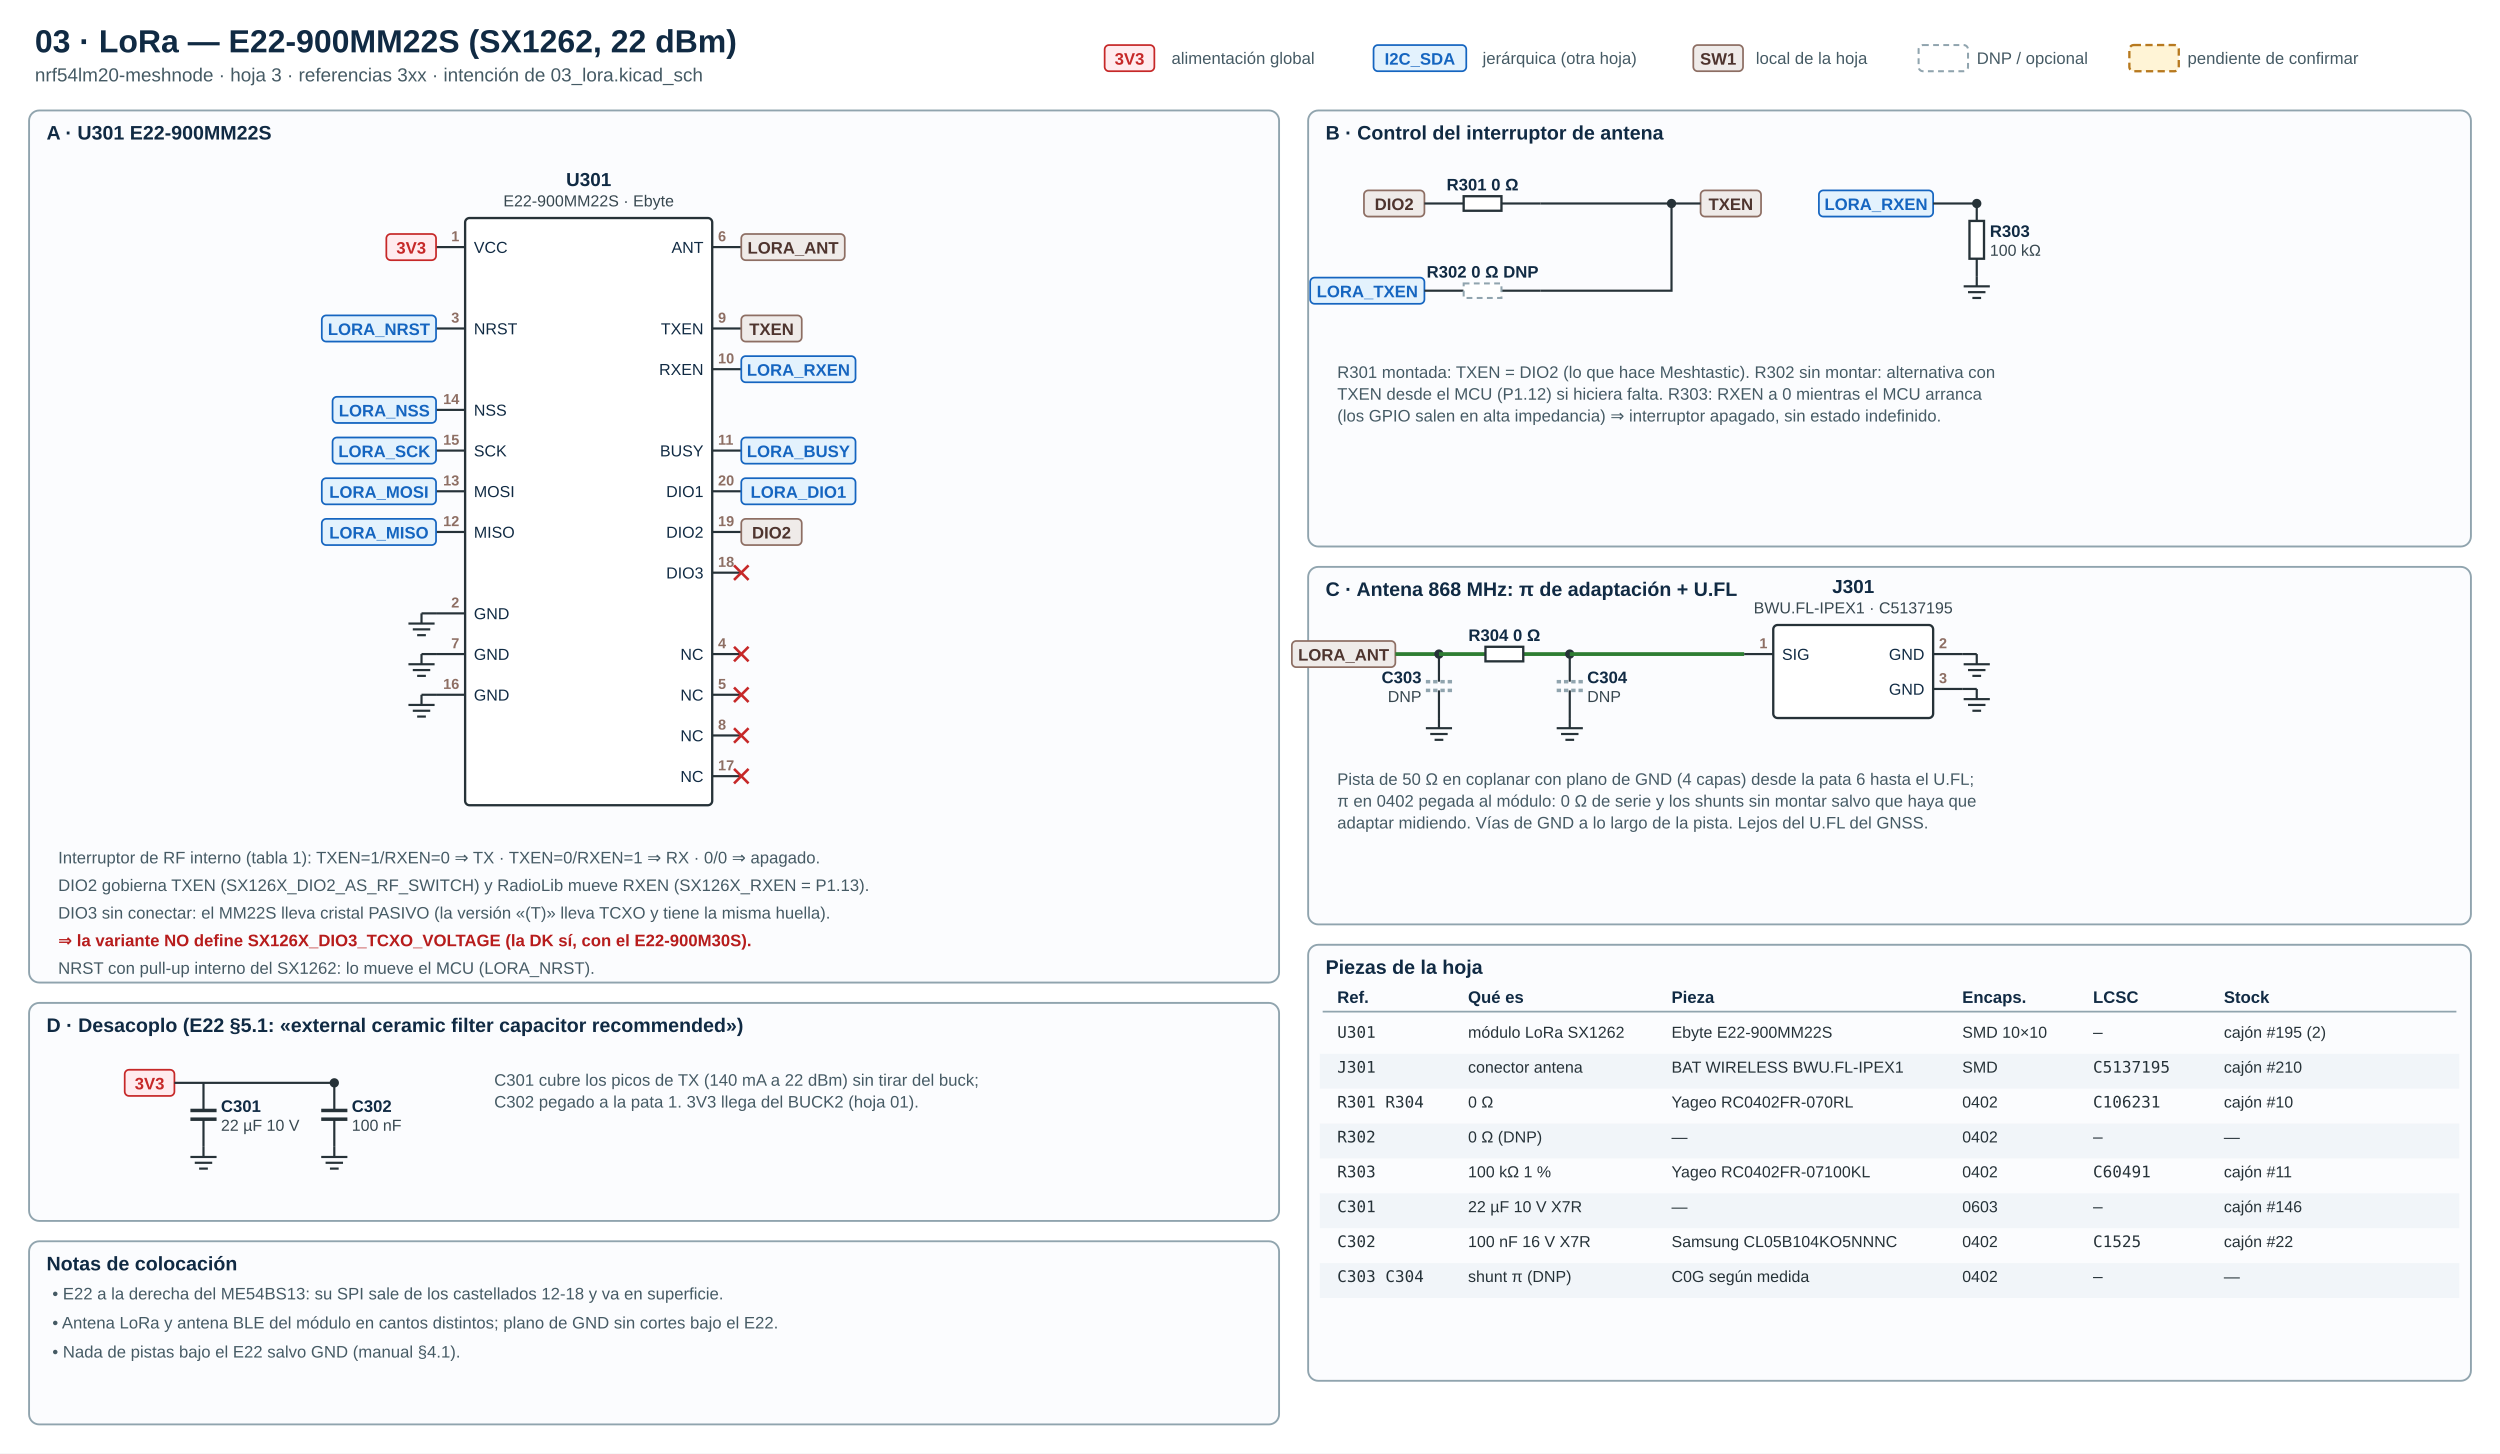
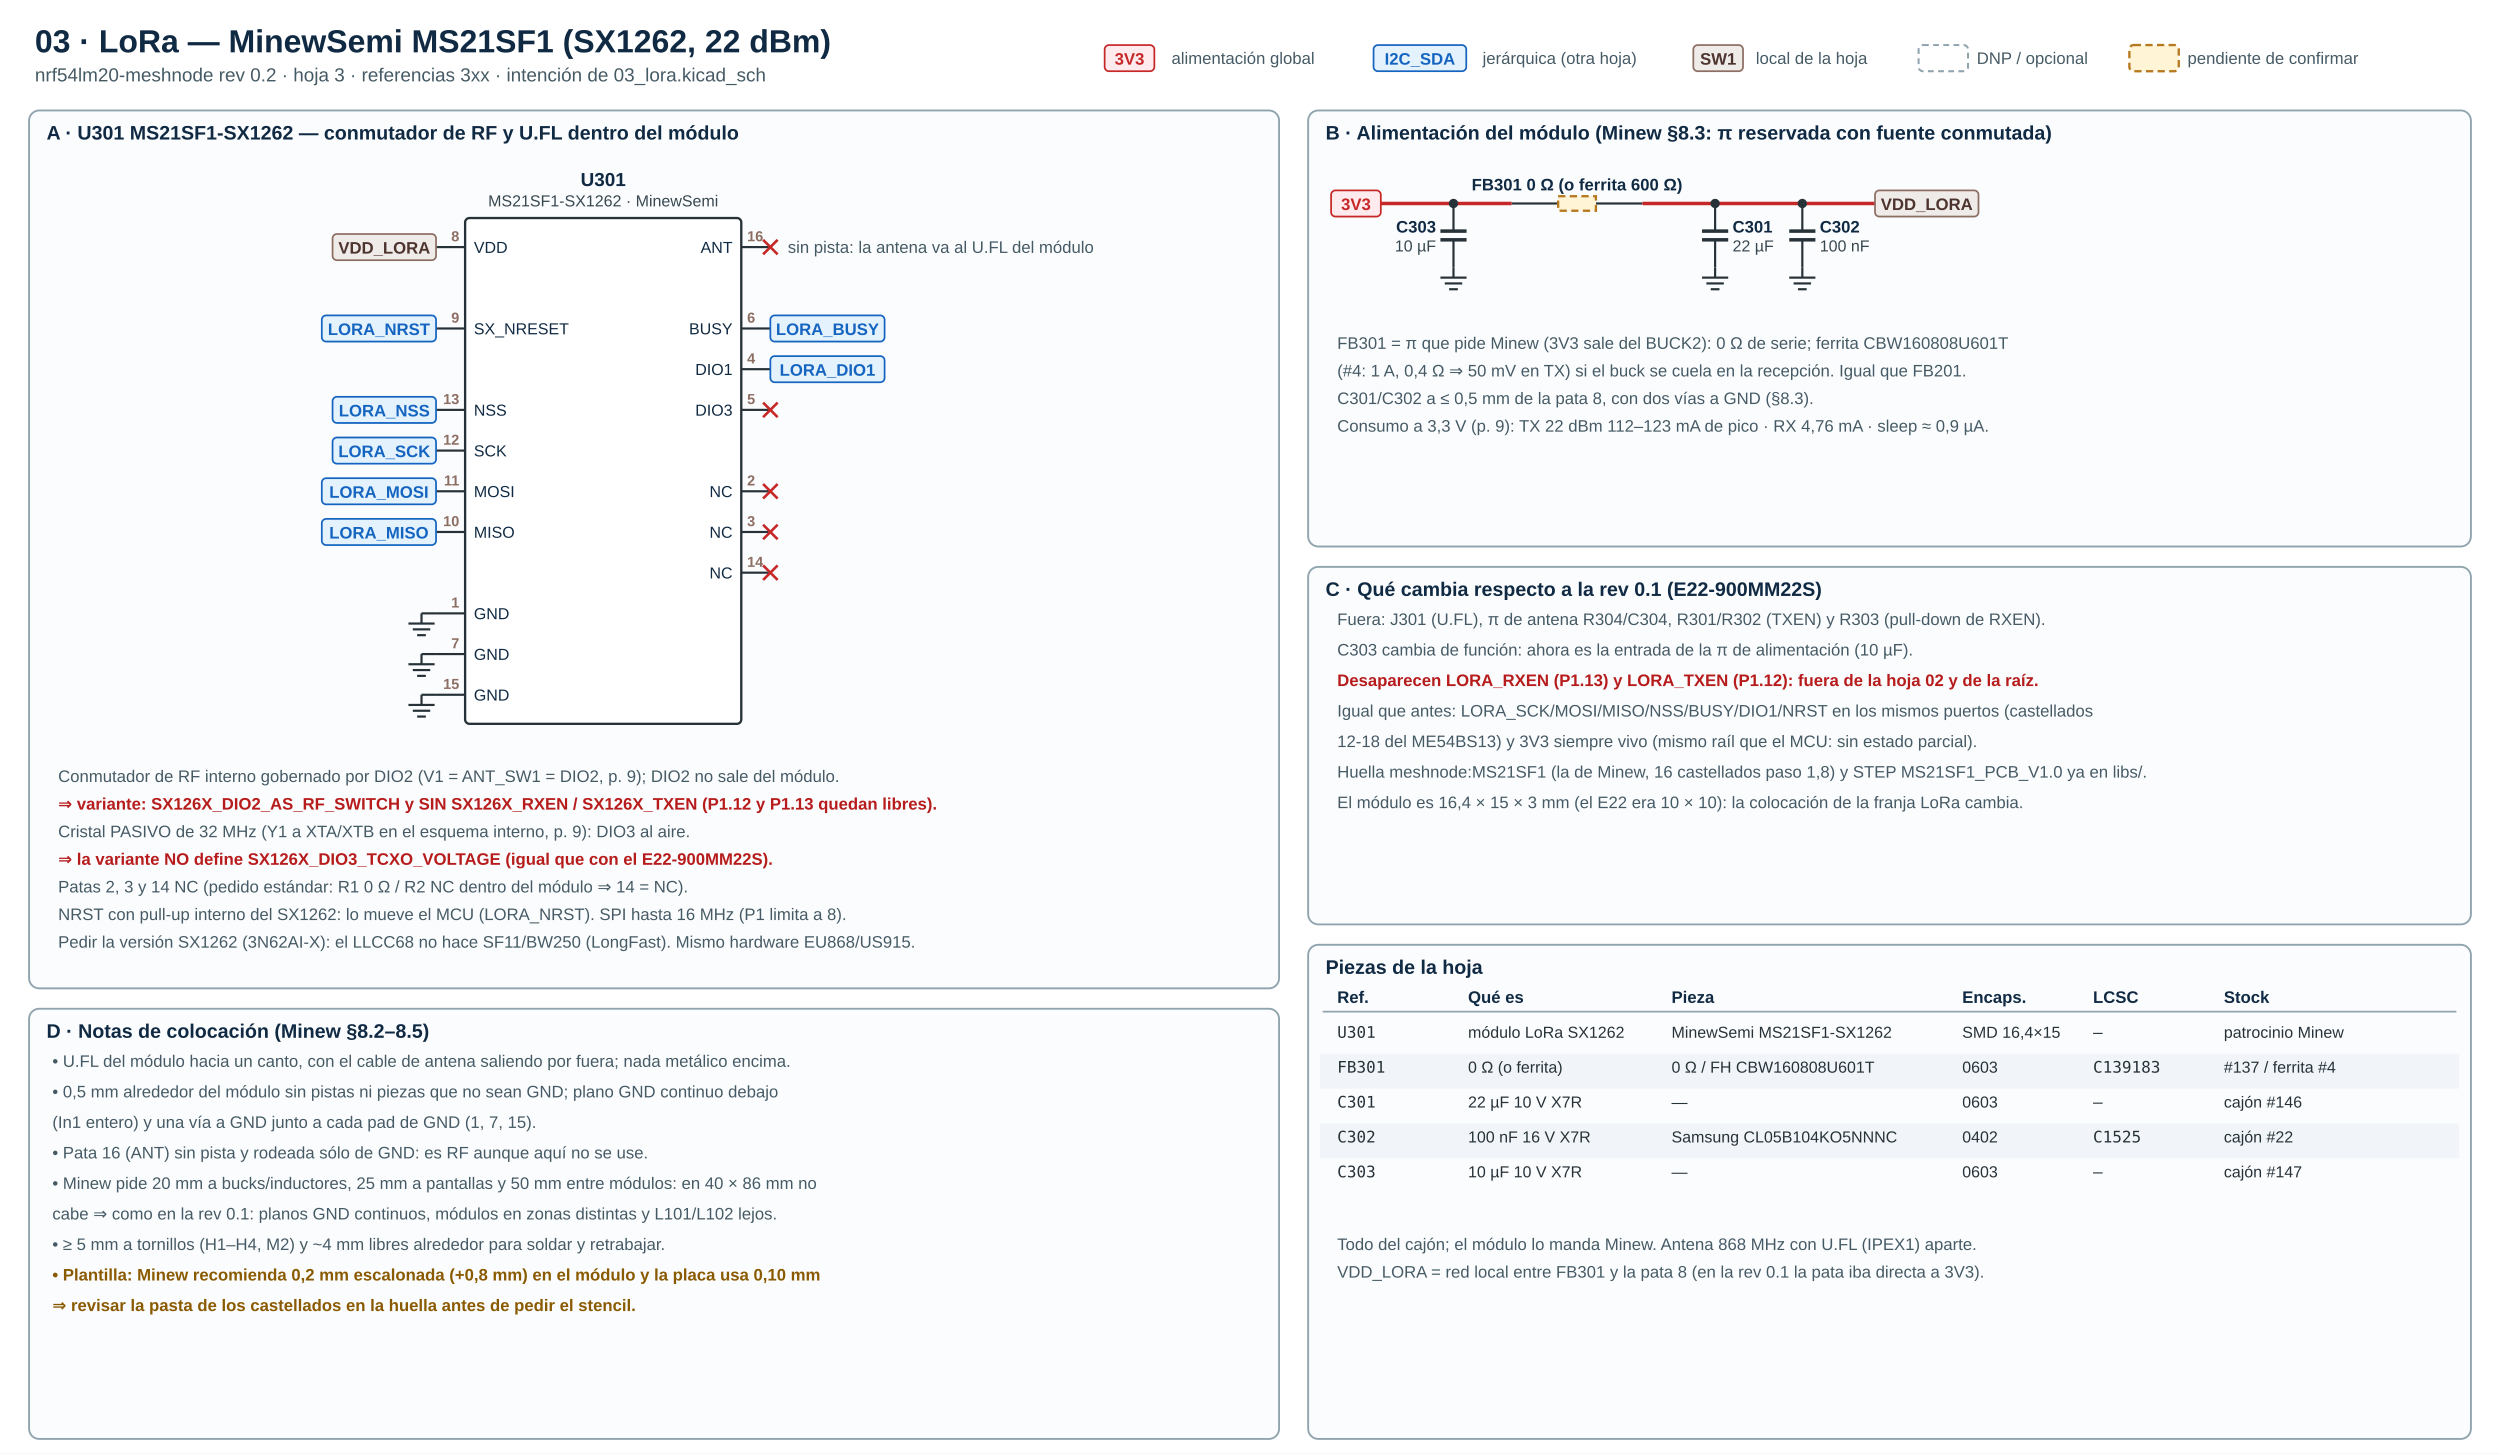
<svg xmlns="http://www.w3.org/2000/svg" width="1720" height="1000" viewBox="0 0 1720 1000" font-family="Segoe UI, Arial, sans-serif">
  <defs>
    <style>
 .frame { fill:#fbfcfe; stroke:#90a4ae; stroke-width:1.3; }
 .framep { fill:#fffaf0; stroke:#b7791f; stroke-width:1.5; stroke-dasharray:6 4; }
 .ft { font-size:13.5px; font-weight:700; fill:#102a43; }
 .sym { fill:#ffffff; stroke:#263238; stroke-width:1.6; }
 .symp { fill:#fff4d6; stroke:#b7791f; stroke-width:1.6; stroke-dasharray:5 3; }
 .dnp { fill:#ffffff; stroke:#90a4ae; stroke-width:1.4; stroke-dasharray:4 3; }
 .w { stroke:#263238; stroke-width:1.5; fill:none; }
 .thin { stroke:#90a4ae; stroke-width:1.2; fill:none; }
 .pw { stroke:#c62828; stroke-width:2.4; fill:none; }
 .sg { stroke:#1565c0; stroke-width:1.8; fill:none; }
 .rf { stroke:#2e7d32; stroke-width:2.6; fill:none; }
 .df { stroke:#6a1b9a; stroke-width:2.0; fill:none; }
 .gn { stroke:#ef6c00; stroke-width:2.2; fill:none; }
 .ah_sg { fill:#1565c0; } .ah_pw { fill:#c62828; } .ah_rf { fill:#2e7d32; } .ah_df { fill:#6a1b9a; } .ah_gn { fill:#ef6c00; }
 .plate { stroke:#263238; stroke-width:2.4; fill:none; }
 .plated { stroke:#90a4ae; stroke-width:2.4; fill:none; stroke-dasharray:3 2; }
 .nc { stroke:#c62828; stroke-width:1.8; }
 .blk { fill:#eef4fb; stroke:#5c7a99; stroke-width:1.6; }
 .blkp { fill:#fdecea; stroke:#c62828; stroke-width:1.6; }
 .blkr { fill:#e8f5e9; stroke:#2e7d32; stroke-width:1.6; }
 .blkg { fill:#fff3e0; stroke:#ef6c00; stroke-width:1.6; }
 .bt { font-size:14px; font-weight:700; fill:#102a43; }
 .bs { font-size:11.5px; fill:#37474f; }
 .al { font-size:11px; fill:#102a43; font-weight:600; }
 .t { font-size:13px; fill:#212121; }
 .ts { font-size:11.5px; fill:#455a64; }
 .tp { font-size:11.5px; fill:#8a5a00; font-weight:600; }
 .tw { font-size:11.5px; fill:#b71c1c; font-weight:600; }
 .tb { font-size:13px; font-weight:700; fill:#102a43; }
 .h1 { font-size:22px; font-weight:700; fill:#102a43; }
 .h2 { font-size:13px; fill:#455a64; }
 .ref { font-size:11.5px; font-weight:700; fill:#102a43; }
 .val { font-size:11px; fill:#37474f; }
 .icref { font-size:13px; font-weight:700; fill:#102a43; }
 .pn { font-size:10px; fill:#8d6e63; font-weight:600; }
 .pname { font-size:11px; fill:#102a43; }
 .lp { font-size:11.5px; fill:#c62828; font-weight:700; }
 .lsb { font-size:11.5px; fill:#1565c0; font-weight:700; }
 .ll { font-size:11.5px; fill:#4e342e; font-weight:700; }
 .lab_p { fill:#ffebee; stroke:#c62828; stroke-width:1.2; }
 .lab_s { fill:#e3f2fd; stroke:#1565c0; stroke-width:1.2; }
 .lab_l { fill:#efebe9; stroke:#8d6e63; stroke-width:1.2; }
 .th { font-size:11.5px; font-weight:700; fill:#102a43; }
 .td { font-size:11px; fill:#263238; }
 .tdm { font-size:11px; fill:#263238; font-family:Consolas, monospace; }
</style>
  </defs>
  <rect width="1720" height="1000" fill="#ffffff" />
-   <text x="24" y="36" class="h1" text-anchor="start">03 · LoRa — E22-900MM22S (SX1262, 22 dBm)</text>
-   <text x="24" y="56" class="h2" text-anchor="start">nrf54lm20-meshnode · hoja 3 · referencias 3xx · intención de 03_lora.kicad_sch</text>
+   <text x="24" y="36" class="h1" text-anchor="start">03 · LoRa — MinewSemi MS21SF1 (SX1262, 22 dBm)</text>
+   <text x="24" y="56" class="h2" text-anchor="start">nrf54lm20-meshnode rev 0.2 · hoja 3 · referencias 3xx · intención de 03_lora.kicad_sch</text>
  <rect x="760" y="31" width="34.2" height="18" rx="3" class="lab_p" />
  <text x="777.1" y="44.5" class="lp" text-anchor="middle">3V3</text>
  <text x="806" y="44" class="ts" text-anchor="start">alimentación global</text>
  <rect x="945" y="31" width="63.8" height="18" rx="3" class="lab_s" />
  <text x="976.9" y="44.5" class="lsb" text-anchor="middle">I2C_SDA</text>
  <text x="1020" y="44" class="ts" text-anchor="start">jerárquica (otra hoja)</text>
  <rect x="1165" y="31" width="34.2" height="18" rx="3" class="lab_l" />
  <text x="1182.1" y="44.5" class="ll" text-anchor="middle">SW1</text>
  <text x="1208" y="44" class="ts" text-anchor="start">local de la hoja</text>
  <rect x="1320" y="31" width="34" height="18" rx="3" class="dnp" />
  <text x="1360" y="44" class="ts" text-anchor="start">DNP / opcional</text>
  <rect x="1465" y="31" width="34" height="18" rx="3" class="symp" />
  <text x="1505" y="44" class="ts" text-anchor="start">pendiente de confirmar</text>
-   <rect x="20" y="76" width="860" height="600" rx="7" class="frame" />
-   <text x="32" y="96" class="ft" text-anchor="start">A · U301 E22-900MM22S</text>
-   <rect x="320" y="150" width="170" height="404" rx="3" class="sym" />
-   <text x="405.0" y="128" class="icref" text-anchor="middle">U301</text>
-   <text x="405.0" y="142" class="val" text-anchor="middle">E22-900MM22S · Ebyte</text>
+   <rect x="20" y="76" width="860" height="604" rx="7" class="frame" />
+   <text x="32" y="96" class="ft" text-anchor="start">A · U301 MS21SF1-SX1262 — conmutador de RF y U.FL dentro del módulo</text>
+   <rect x="320" y="150" width="190" height="348" rx="3" class="sym" />
+   <text x="415.0" y="128" class="icref" text-anchor="middle">U301</text>
+   <text x="415.0" y="142" class="val" text-anchor="middle">MS21SF1-SX1262 · MinewSemi</text>
  <path d="M300,170 L320,170" class="w" />
-   <text x="316" y="166" class="pn" text-anchor="end">1</text>
-   <text x="326" y="174" class="pname" text-anchor="start">VCC</text>
+   <text x="316" y="166" class="pn" text-anchor="end">8</text>
+   <text x="326" y="174" class="pname" text-anchor="start">VDD</text>
  <path d="M300,226 L320,226" class="w" />
-   <text x="316" y="222" class="pn" text-anchor="end">3</text>
-   <text x="326" y="230" class="pname" text-anchor="start">NRST</text>
+   <text x="316" y="222" class="pn" text-anchor="end">9</text>
+   <text x="326" y="230" class="pname" text-anchor="start">SX_NRESET</text>
  <path d="M300,282 L320,282" class="w" />
-   <text x="316" y="278" class="pn" text-anchor="end">14</text>
+   <text x="316" y="278" class="pn" text-anchor="end">13</text>
  <text x="326" y="286" class="pname" text-anchor="start">NSS</text>
  <path d="M300,310 L320,310" class="w" />
-   <text x="316" y="306" class="pn" text-anchor="end">15</text>
+   <text x="316" y="306" class="pn" text-anchor="end">12</text>
  <text x="326" y="314" class="pname" text-anchor="start">SCK</text>
  <path d="M300,338 L320,338" class="w" />
-   <text x="316" y="334" class="pn" text-anchor="end">13</text>
+   <text x="316" y="334" class="pn" text-anchor="end">11</text>
  <text x="326" y="342" class="pname" text-anchor="start">MOSI</text>
  <path d="M300,366 L320,366" class="w" />
-   <text x="316" y="362" class="pn" text-anchor="end">12</text>
+   <text x="316" y="362" class="pn" text-anchor="end">10</text>
  <text x="326" y="370" class="pname" text-anchor="start">MISO</text>
  <path d="M300,422 L320,422" class="w" />
-   <text x="316" y="418" class="pn" text-anchor="end">2</text>
+   <text x="316" y="418" class="pn" text-anchor="end">1</text>
  <text x="326" y="426" class="pname" text-anchor="start">GND</text>
  <path d="M300,450 L320,450" class="w" />
  <text x="316" y="446" class="pn" text-anchor="end">7</text>
  <text x="326" y="454" class="pname" text-anchor="start">GND</text>
  <path d="M300,478 L320,478" class="w" />
-   <text x="316" y="474" class="pn" text-anchor="end">16</text>
+   <text x="316" y="474" class="pn" text-anchor="end">15</text>
  <text x="326" y="482" class="pname" text-anchor="start">GND</text>
-   <path d="M490,170 L510,170" class="w" />
-   <text x="494" y="166" class="pn" text-anchor="start">6</text>
-   <text x="484" y="174" class="pname" text-anchor="end">ANT</text>
-   <path d="M490,226 L510,226" class="w" />
-   <text x="494" y="222" class="pn" text-anchor="start">9</text>
-   <text x="484" y="230" class="pname" text-anchor="end">TXEN</text>
-   <path d="M490,254 L510,254" class="w" />
-   <text x="494" y="250" class="pn" text-anchor="start">10</text>
-   <text x="484" y="258" class="pname" text-anchor="end">RXEN</text>
-   <path d="M490,310 L510,310" class="w" />
-   <text x="494" y="306" class="pn" text-anchor="start">11</text>
-   <text x="484" y="314" class="pname" text-anchor="end">BUSY</text>
-   <path d="M490,338 L510,338" class="w" />
-   <text x="494" y="334" class="pn" text-anchor="start">20</text>
-   <text x="484" y="342" class="pname" text-anchor="end">DIO1</text>
-   <path d="M490,366 L510,366" class="w" />
-   <text x="494" y="362" class="pn" text-anchor="start">19</text>
-   <text x="484" y="370" class="pname" text-anchor="end">DIO2</text>
-   <path d="M490,394 L510,394" class="w" />
-   <text x="494" y="390" class="pn" text-anchor="start">18</text>
-   <text x="484" y="398" class="pname" text-anchor="end">DIO3</text>
-   <path d="M490,450 L510,450" class="w" />
-   <text x="494" y="446" class="pn" text-anchor="start">4</text>
-   <text x="484" y="454" class="pname" text-anchor="end">NC</text>
-   <path d="M490,478 L510,478" class="w" />
-   <text x="494" y="474" class="pn" text-anchor="start">5</text>
-   <text x="484" y="482" class="pname" text-anchor="end">NC</text>
-   <path d="M490,506 L510,506" class="w" />
-   <text x="494" y="502" class="pn" text-anchor="start">8</text>
-   <text x="484" y="510" class="pname" text-anchor="end">NC</text>
-   <path d="M490,534 L510,534" class="w" />
-   <text x="494" y="530" class="pn" text-anchor="start">17</text>
-   <text x="484" y="538" class="pname" text-anchor="end">NC</text>
-   <rect x="265.8" y="161" width="34.2" height="18" rx="3" class="lab_p" />
-   <text x="282.9" y="174.5" class="lp" text-anchor="middle">3V3</text>
+   <path d="M510,170 L530,170" class="w" />
+   <text x="514" y="166" class="pn" text-anchor="start">16</text>
+   <text x="504" y="174" class="pname" text-anchor="end">ANT</text>
+   <path d="M510,226 L530,226" class="w" />
+   <text x="514" y="222" class="pn" text-anchor="start">6</text>
+   <text x="504" y="230" class="pname" text-anchor="end">BUSY</text>
+   <path d="M510,254 L530,254" class="w" />
+   <text x="514" y="250" class="pn" text-anchor="start">4</text>
+   <text x="504" y="258" class="pname" text-anchor="end">DIO1</text>
+   <path d="M510,282 L530,282" class="w" />
+   <text x="514" y="278" class="pn" text-anchor="start">5</text>
+   <text x="504" y="286" class="pname" text-anchor="end">DIO3</text>
+   <path d="M510,338 L530,338" class="w" />
+   <text x="514" y="334" class="pn" text-anchor="start">2</text>
+   <text x="504" y="342" class="pname" text-anchor="end">NC</text>
+   <path d="M510,366 L530,366" class="w" />
+   <text x="514" y="362" class="pn" text-anchor="start">3</text>
+   <text x="504" y="370" class="pname" text-anchor="end">NC</text>
+   <path d="M510,394 L530,394" class="w" />
+   <text x="514" y="390" class="pn" text-anchor="start">14</text>
+   <text x="504" y="398" class="pname" text-anchor="end">NC</text>
+   <rect x="228.8" y="161" width="71.2" height="18" rx="3" class="lab_l" />
+   <text x="264.4" y="174.5" class="ll" text-anchor="middle">VDD_LORA</text>
  <rect x="221.4" y="217" width="78.6" height="18" rx="3" class="lab_s" />
  <text x="260.7" y="230.5" class="lsb" text-anchor="middle">LORA_NRST</text>
  <rect x="228.8" y="273" width="71.2" height="18" rx="3" class="lab_s" />
  <text x="264.4" y="286.5" class="lsb" text-anchor="middle">LORA_NSS</text>
  <rect x="228.8" y="301" width="71.2" height="18" rx="3" class="lab_s" />
  <text x="264.4" y="314.5" class="lsb" text-anchor="middle">LORA_SCK</text>
  <rect x="221.4" y="329" width="78.6" height="18" rx="3" class="lab_s" />
  <text x="260.7" y="342.5" class="lsb" text-anchor="middle">LORA_MOSI</text>
  <rect x="221.4" y="357" width="78.6" height="18" rx="3" class="lab_s" />
  <text x="260.7" y="370.5" class="lsb" text-anchor="middle">LORA_MISO</text>
  <path d="M300,422 L290,422" class="w" />
  <path d="M290,422 L290,429" class="w" />
  <path d="M281,429 L299,429" class="w" />
  <path d="M284,433 L296,433" class="w" />
  <path d="M287,437 L293,437" class="w" />
  <path d="M300,450 L290,450" class="w" />
  <path d="M290,450 L290,457" class="w" />
  <path d="M281,457 L299,457" class="w" />
  <path d="M284,461 L296,461" class="w" />
  <path d="M287,465 L293,465" class="w" />
  <path d="M300,478 L290,478" class="w" />
  <path d="M290,478 L290,485" class="w" />
  <path d="M281,485 L299,485" class="w" />
  <path d="M284,489 L296,489" class="w" />
  <path d="M287,493 L293,493" class="w" />
-   <rect x="510" y="161" width="71.2" height="18" rx="3" class="lab_l" />
-   <text x="545.6" y="174.5" class="ll" text-anchor="middle">LORA_ANT</text>
-   <rect x="510" y="217" width="41.6" height="18" rx="3" class="lab_l" />
-   <text x="530.8" y="230.5" class="ll" text-anchor="middle">TXEN</text>
-   <rect x="510" y="245" width="78.6" height="18" rx="3" class="lab_s" />
-   <text x="549.3" y="258.5" class="lsb" text-anchor="middle">LORA_RXEN</text>
-   <rect x="510" y="301" width="78.6" height="18" rx="3" class="lab_s" />
-   <text x="549.3" y="314.5" class="lsb" text-anchor="middle">LORA_BUSY</text>
-   <rect x="510" y="329" width="78.6" height="18" rx="3" class="lab_s" />
-   <text x="549.3" y="342.5" class="lsb" text-anchor="middle">LORA_DIO1</text>
-   <rect x="510" y="357" width="41.6" height="18" rx="3" class="lab_l" />
-   <text x="530.8" y="370.5" class="ll" text-anchor="middle">DIO2</text>
-   <path d="M505,389 L515,399" class="nc" />
-   <path d="M505,399 L515,389" class="nc" />
-   <path d="M505,445 L515,455" class="nc" />
-   <path d="M505,455 L515,445" class="nc" />
-   <path d="M505,473 L515,483" class="nc" />
-   <path d="M505,483 L515,473" class="nc" />
-   <path d="M505,501 L515,511" class="nc" />
-   <path d="M505,511 L515,501" class="nc" />
-   <path d="M505,529 L515,539" class="nc" />
-   <path d="M505,539 L515,529" class="nc" />
-   <text x="40" y="594" class="ts" text-anchor="start">Interruptor de RF interno (tabla 1): TXEN=1/RXEN=0 ⇒ TX · TXEN=0/RXEN=1 ⇒ RX · 0/0 ⇒ apagado.</text>
-   <text x="40" y="613" class="ts" text-anchor="start">DIO2 gobierna TXEN (SX126X_DIO2_AS_RF_SWITCH) y RadioLib mueve RXEN (SX126X_RXEN = P1.13).</text>
-   <text x="40" y="632" class="ts" text-anchor="start">DIO3 sin conectar: el MM22S lleva cristal PASIVO (la versión «(T)» lleva TCXO y tiene la misma huella).</text>
-   <text x="40" y="651" class="tw" text-anchor="start">⇒ la variante NO define SX126X_DIO3_TCXO_VOLTAGE (la DK sí, con el E22-900M30S).</text>
-   <text x="40" y="670" class="ts" text-anchor="start">NRST con pull-up interno del SX1262: lo mueve el MCU (LORA_NRST).</text>
+   <path d="M525,165 L535,175" class="nc" />
+   <path d="M525,175 L535,165" class="nc" />
+   <rect x="530" y="217" width="78.6" height="18" rx="3" class="lab_s" />
+   <text x="569.3" y="230.5" class="lsb" text-anchor="middle">LORA_BUSY</text>
+   <rect x="530" y="245" width="78.6" height="18" rx="3" class="lab_s" />
+   <text x="569.3" y="258.5" class="lsb" text-anchor="middle">LORA_DIO1</text>
+   <path d="M525,277 L535,287" class="nc" />
+   <path d="M525,287 L535,277" class="nc" />
+   <path d="M525,333 L535,343" class="nc" />
+   <path d="M525,343 L535,333" class="nc" />
+   <path d="M525,361 L535,371" class="nc" />
+   <path d="M525,371 L535,361" class="nc" />
+   <path d="M525,389 L535,399" class="nc" />
+   <path d="M525,399 L535,389" class="nc" />
+   <text x="542" y="174" class="ts" text-anchor="start">sin pista: la antena va al U.FL del módulo</text>
+   <text x="40" y="538" class="ts" text-anchor="start">Conmutador de RF interno gobernado por DIO2 (V1 = ANT_SW1 = DIO2, p. 9); DIO2 no sale del módulo.</text>
+   <text x="40" y="557" class="tw" text-anchor="start">⇒ variante: SX126X_DIO2_AS_RF_SWITCH y SIN SX126X_RXEN / SX126X_TXEN (P1.12 y P1.13 quedan libres).</text>
+   <text x="40" y="576" class="ts" text-anchor="start">Cristal PASIVO de 32 MHz (Y1 a XTA/XTB en el esquema interno, p. 9): DIO3 al aire.</text>
+   <text x="40" y="595" class="tw" text-anchor="start">⇒ la variante NO define SX126X_DIO3_TCXO_VOLTAGE (igual que con el E22-900MM22S).</text>
+   <text x="40" y="614" class="ts" text-anchor="start">Patas 2, 3 y 14 NC (pedido estándar: R1 0 Ω / R2 NC dentro del módulo ⇒ 14 = NC).</text>
+   <text x="40" y="633" class="ts" text-anchor="start">NRST con pull-up interno del SX1262: lo mueve el MCU (LORA_NRST). SPI hasta 16 MHz (P1 limita a 8).</text>
+   <text x="40" y="652" class="ts" text-anchor="start">Pedir la versión SX1262 (3N62AI-X): el LLCC68 no hace SF11/BW250 (LongFast). Mismo hardware EU868/US915.</text>
  <rect x="900" y="76" width="800" height="300" rx="7" class="frame" />
-   <text x="912" y="96" class="ft" text-anchor="start">B · Control del interruptor de antena</text>
-   <rect x="938.4" y="131" width="41.6" height="18" rx="3" class="lab_l" />
-   <text x="959.2" y="144.5" class="ll" text-anchor="middle">DIO2</text>
-   <path d="M980,140 L1007.0,140" class="w" />
-   <path d="M1033.0,140 L1060,140" class="w" />
-   <rect x="1007.0" y="135" width="26" height="10" class="sym" />
-   <text x="1020.0" y="131" class="ref" text-anchor="middle">R301 0 Ω</text>
-   <path d="M1060,140 L1150,140" class="w" />
-   <circle cx="1150" cy="140" r="3.2" fill="#263238" />
-   <rect x="1170" y="131" width="41.6" height="18" rx="3" class="lab_l" />
-   <text x="1190.8" y="144.5" class="ll" text-anchor="middle">TXEN</text>
-   <path d="M1150,140 L1170,140" class="w" />
-   <rect x="901.4" y="191" width="78.6" height="18" rx="3" class="lab_s" />
-   <text x="940.7" y="204.5" class="lsb" text-anchor="middle">LORA_TXEN</text>
-   <path d="M980,200 L1007.0,200" class="w" />
-   <path d="M1033.0,200 L1060,200" class="w" />
-   <rect x="1007.0" y="195" width="26" height="10" class="dnp" />
-   <text x="1020.0" y="191" class="ref" text-anchor="middle">R302 0 Ω DNP</text>
-   <path d="M1060,200 L1150,200 L1150,140" class="w" />
-   <rect x="1251.4" y="131" width="78.6" height="18" rx="3" class="lab_s" />
-   <text x="1290.7" y="144.5" class="lsb" text-anchor="middle">LORA_RXEN</text>
-   <path d="M1330,140 L1360,140" class="w" />
-   <circle cx="1360" cy="140" r="3.2" fill="#263238" />
-   <path d="M1360,140 L1360,152.0" class="w" />
-   <path d="M1360,178.0 L1360,190" class="w" />
-   <rect x="1355" y="152.0" width="10" height="26" class="sym" />
-   <text x="1369" y="163.0" class="ref" text-anchor="start">R303</text>
-   <text x="1369" y="176.0" class="val" text-anchor="start">100 kΩ</text>
-   <path d="M1360,190 L1360,197" class="w" />
-   <path d="M1351,197 L1369,197" class="w" />
-   <path d="M1354,201 L1366,201" class="w" />
-   <path d="M1357,205 L1363,205" class="w" />
-   <text x="920" y="260" class="ts" text-anchor="start">R301 montada: TXEN = DIO2 (lo que hace Meshtastic). R302 sin montar: alternativa con</text>
-   <text x="920" y="275" class="ts" text-anchor="start">TXEN desde el MCU (P1.12) si hiciera falta. R303: RXEN a 0 mientras el MCU arranca</text>
-   <text x="920" y="290" class="ts" text-anchor="start">(los GPIO salen en alta impedancia) ⇒ interruptor apagado, sin estado indefinido.</text>
+   <text x="912" y="96" class="ft" text-anchor="start">B · Alimentación del módulo (Minew §8.3: π reservada con fuente conmutada)</text>
+   <rect x="915.8" y="131" width="34.2" height="18" rx="3" class="lab_p" />
+   <text x="932.9" y="144.5" class="lp" text-anchor="middle">3V3</text>
+   <path d="M950,140 L1040,140" class="pw" />
+   <circle cx="1000" cy="140" r="3.2" fill="#263238" />
+   <path d="M1000,140 L1000,159.0" class="w" />
+   <path d="M1000,165.0 L1000,184" class="w" />
+   <path d="M991,159.0 L1009,159.0" class="plate" />
+   <path d="M991,165.0 L1009,165.0" class="plate" />
+   <text x="988" y="160.0" class="ref" text-anchor="end">C303</text>
+   <text x="988" y="173.0" class="val" text-anchor="end">10 µF</text>
+   <path d="M1000,184 L1000,191" class="w" />
+   <path d="M991,191 L1009,191" class="w" />
+   <path d="M994,195 L1006,195" class="w" />
+   <path d="M997,199 L1003,199" class="w" />
+   <path d="M1040,140 L1072.0,140" class="w" />
+   <path d="M1098.0,140 L1130,140" class="w" />
+   <rect x="1072.0" y="135" width="26" height="10" class="symp" />
+   <text x="1085.0" y="131" class="ref" text-anchor="middle">FB301 0 Ω (o ferrita 600 Ω)</text>
+   <path d="M1130,140 L1290,140" class="pw" />
+   <circle cx="1180" cy="140" r="3.2" fill="#263238" />
+   <circle cx="1240" cy="140" r="3.2" fill="#263238" />
+   <path d="M1180,140 L1180,159.0" class="w" />
+   <path d="M1180,165.0 L1180,184" class="w" />
+   <path d="M1171,159.0 L1189,159.0" class="plate" />
+   <path d="M1171,165.0 L1189,165.0" class="plate" />
+   <text x="1192" y="160.0" class="ref" text-anchor="start">C301</text>
+   <text x="1192" y="173.0" class="val" text-anchor="start">22 µF</text>
+   <path d="M1180,184 L1180,191" class="w" />
+   <path d="M1171,191 L1189,191" class="w" />
+   <path d="M1174,195 L1186,195" class="w" />
+   <path d="M1177,199 L1183,199" class="w" />
+   <path d="M1240,140 L1240,159.0" class="w" />
+   <path d="M1240,165.0 L1240,184" class="w" />
+   <path d="M1231,159.0 L1249,159.0" class="plate" />
+   <path d="M1231,165.0 L1249,165.0" class="plate" />
+   <text x="1252" y="160.0" class="ref" text-anchor="start">C302</text>
+   <text x="1252" y="173.0" class="val" text-anchor="start">100 nF</text>
+   <path d="M1240,184 L1240,191" class="w" />
+   <path d="M1231,191 L1249,191" class="w" />
+   <path d="M1234,195 L1246,195" class="w" />
+   <path d="M1237,199 L1243,199" class="w" />
+   <rect x="1290" y="131" width="71.2" height="18" rx="3" class="lab_l" />
+   <text x="1325.6" y="144.5" class="ll" text-anchor="middle">VDD_LORA</text>
+   <text x="920" y="240" class="ts" text-anchor="start">FB301 = π que pide Minew (3V3 sale del BUCK2): 0 Ω de serie; ferrita CBW160808U601T</text>
+   <text x="920" y="259" class="ts" text-anchor="start">(#4: 1 A, 0,4 Ω ⇒ 50 mV en TX) si el buck se cuela en la recepción. Igual que FB201.</text>
+   <text x="920" y="278" class="ts" text-anchor="start">C301/C302 a ≤ 0,5 mm de la pata 8, con dos vías a GND (§8.3).</text>
+   <text x="920" y="297" class="ts" text-anchor="start">Consumo a 3,3 V (p. 9): TX 22 dBm 112–123 mA de pico · RX 4,76 mA · sleep ≈ 0,9 µA.</text>
  <rect x="900" y="390" width="800" height="246" rx="7" class="frame" />
-   <text x="912" y="410" class="ft" text-anchor="start">C · Antena 868 MHz: π de adaptación + U.FL</text>
-   <rect x="888.8" y="441" width="71.2" height="18" rx="3" class="lab_l" />
-   <text x="924.4" y="454.5" class="ll" text-anchor="middle">LORA_ANT</text>
-   <path d="M960,450 L990,450" class="rf" />
-   <circle cx="990" cy="450" r="3.2" fill="#263238" />
-   <path d="M990,450 L990,469.0" class="w" />
-   <path d="M990,475.0 L990,494" class="w" />
-   <path d="M981,469.0 L999,469.0" class="plated" />
-   <path d="M981,475.0 L999,475.0" class="plated" />
-   <text x="978" y="470.0" class="ref" text-anchor="end">C303</text>
-   <text x="978" y="483.0" class="val" text-anchor="end">DNP</text>
-   <path d="M990,494 L990,501" class="w" />
-   <path d="M981,501 L999,501" class="w" />
-   <path d="M984,505 L996,505" class="w" />
-   <path d="M987,509 L993,509" class="w" />
-   <path d="M990,450 L1022.0,450" class="rf" />
-   <path d="M1048.0,450 L1080,450" class="rf" />
-   <rect x="1022.0" y="445" width="26" height="10" class="sym" />
-   <text x="1035.0" y="441" class="ref" text-anchor="middle">R304 0 Ω</text>
-   <circle cx="1080" cy="450" r="3.2" fill="#263238" />
-   <path d="M1080,450 L1080,469.0" class="w" />
-   <path d="M1080,475.0 L1080,494" class="w" />
-   <path d="M1071,469.0 L1089,469.0" class="plated" />
-   <path d="M1071,475.0 L1089,475.0" class="plated" />
-   <text x="1092" y="470.0" class="ref" text-anchor="start">C304</text>
-   <text x="1092" y="483.0" class="val" text-anchor="start">DNP</text>
-   <path d="M1080,494 L1080,501" class="w" />
-   <path d="M1071,501 L1089,501" class="w" />
-   <path d="M1074,505 L1086,505" class="w" />
-   <path d="M1077,509 L1083,509" class="w" />
-   <path d="M1080,450 L1200,450" class="rf" />
-   <rect x="1220" y="430" width="110" height="64" rx="3" class="sym" />
-   <text x="1275.0" y="408" class="icref" text-anchor="middle">J301</text>
-   <text x="1275.0" y="422" class="val" text-anchor="middle">BWU.FL-IPEX1 · C5137195</text>
-   <path d="M1200,450 L1220,450" class="w" />
-   <text x="1216" y="446" class="pn" text-anchor="end">1</text>
-   <text x="1226" y="454" class="pname" text-anchor="start">SIG</text>
-   <path d="M1330,450 L1350,450" class="w" />
-   <text x="1334" y="446" class="pn" text-anchor="start">2</text>
-   <text x="1324" y="454" class="pname" text-anchor="end">GND</text>
-   <path d="M1330,474 L1350,474" class="w" />
-   <text x="1334" y="470" class="pn" text-anchor="start">3</text>
-   <text x="1324" y="478" class="pname" text-anchor="end">GND</text>
-   <path d="M1200,450 L1200,450" class="rf" />
-   <path d="M1350,450 L1360,450" class="w" />
-   <path d="M1360,450 L1360,457" class="w" />
-   <path d="M1351,457 L1369,457" class="w" />
-   <path d="M1354,461 L1366,461" class="w" />
-   <path d="M1357,465 L1363,465" class="w" />
-   <path d="M1350,474 L1360,474" class="w" />
-   <path d="M1360,474 L1360,481" class="w" />
-   <path d="M1351,481 L1369,481" class="w" />
-   <path d="M1354,485 L1366,485" class="w" />
-   <path d="M1357,489 L1363,489" class="w" />
-   <text x="920" y="540" class="ts" text-anchor="start">Pista de 50 Ω en coplanar con plano de GND (4 capas) desde la pata 6 hasta el U.FL;</text>
-   <text x="920" y="555" class="ts" text-anchor="start">π en 0402 pegada al módulo: 0 Ω de serie y los shunts sin montar salvo que haya que</text>
-   <text x="920" y="570" class="ts" text-anchor="start">adaptar midiendo. Vías de GND a lo largo de la pista. Lejos del U.FL del GNSS.</text>
-   <rect x="20" y="690" width="860" height="150" rx="7" class="frame" />
-   <text x="32" y="710" class="ft" text-anchor="start">D · Desacoplo (E22 §5.1: «external ceramic filter capacitor recommended»)</text>
-   <rect x="85.8" y="736" width="34.2" height="18" rx="3" class="lab_p" />
-   <text x="102.9" y="749.5" class="lp" text-anchor="middle">3V3</text>
-   <path d="M120,745 L230,745" class="w" />
-   <path d="M140,745 L140,764.0" class="w" />
-   <path d="M140,770.0 L140,789" class="w" />
-   <path d="M131,764.0 L149,764.0" class="plate" />
-   <path d="M131,770.0 L149,770.0" class="plate" />
-   <text x="152" y="765.0" class="ref" text-anchor="start">C301</text>
-   <text x="152" y="778.0" class="val" text-anchor="start">22 µF 10 V</text>
-   <path d="M140,789 L140,796" class="w" />
-   <path d="M131,796 L149,796" class="w" />
-   <path d="M134,800 L146,800" class="w" />
-   <path d="M137,804 L143,804" class="w" />
-   <circle cx="230" cy="745" r="3.2" fill="#263238" />
-   <path d="M230,745 L230,764.0" class="w" />
-   <path d="M230,770.0 L230,789" class="w" />
-   <path d="M221,764.0 L239,764.0" class="plate" />
-   <path d="M221,770.0 L239,770.0" class="plate" />
-   <text x="242" y="765.0" class="ref" text-anchor="start">C302</text>
-   <text x="242" y="778.0" class="val" text-anchor="start">100 nF</text>
-   <path d="M230,789 L230,796" class="w" />
-   <path d="M221,796 L239,796" class="w" />
-   <path d="M224,800 L236,800" class="w" />
-   <path d="M227,804 L233,804" class="w" />
-   <text x="340" y="747" class="ts" text-anchor="start">C301 cubre los picos de TX (140 mA a 22 dBm) sin tirar del buck;</text>
-   <text x="340" y="762" class="ts" text-anchor="start">C302 pegado a la pata 1. 3V3 llega del BUCK2 (hoja 01).</text>
-   <rect x="900" y="650" width="800" height="300" rx="7" class="frame" />
+   <text x="912" y="410" class="ft" text-anchor="start">C · Qué cambia respecto a la rev 0.1 (E22-900MM22S)</text>
+   <text x="920" y="430" class="ts" text-anchor="start">Fuera: J301 (U.FL), π de antena R304/C304, R301/R302 (TXEN) y R303 (pull-down de RXEN).</text>
+   <text x="920" y="451" class="ts" text-anchor="start">C303 cambia de función: ahora es la entrada de la π de alimentación (10 µF).</text>
+   <text x="920" y="472" class="tw" text-anchor="start">Desaparecen LORA_RXEN (P1.13) y LORA_TXEN (P1.12): fuera de la hoja 02 y de la raíz.</text>
+   <text x="920" y="493" class="ts" text-anchor="start">Igual que antes: LORA_SCK/MOSI/MISO/NSS/BUSY/DIO1/NRST en los mismos puertos (castellados</text>
+   <text x="920" y="514" class="ts" text-anchor="start">12-18 del ME54BS13) y 3V3 siempre vivo (mismo raíl que el MCU: sin estado parcial).</text>
+   <text x="920" y="535" class="ts" text-anchor="start">Huella meshnode:MS21SF1 (la de Minew, 16 castellados paso 1,8) y STEP MS21SF1_PCB_V1.0 ya en libs/.</text>
+   <text x="920" y="556" class="ts" text-anchor="start">El módulo es 16,4 × 15 × 3 mm (el E22 era 10 × 10): la colocación de la franja LoRa cambia.</text>
+   <rect x="20" y="694" width="860" height="296" rx="7" class="frame" />
+   <text x="32" y="714" class="ft" text-anchor="start">D · Notas de colocación (Minew §8.2–8.5)</text>
+   <text x="36" y="734" class="ts" text-anchor="start">• U.FL del módulo hacia un canto, con el cable de antena saliendo por fuera; nada metálico encima.</text>
+   <text x="36" y="755" class="ts" text-anchor="start">• 0,5 mm alrededor del módulo sin pistas ni piezas que no sean GND; plano GND continuo debajo</text>
+   <text x="36" y="776" class="ts" text-anchor="start">    (In1 entero) y una vía a GND junto a cada pad de GND (1, 7, 15).</text>
+   <text x="36" y="797" class="ts" text-anchor="start">• Pata 16 (ANT) sin pista y rodeada sólo de GND: es RF aunque aquí no se use.</text>
+   <text x="36" y="818" class="ts" text-anchor="start">• Minew pide 20 mm a bucks/inductores, 25 mm a pantallas y 50 mm entre módulos: en 40 × 86 mm no</text>
+   <text x="36" y="839" class="ts" text-anchor="start">    cabe ⇒ como en la rev 0.1: planos GND continuos, módulos en zonas distintas y L101/L102 lejos.</text>
+   <text x="36" y="860" class="ts" text-anchor="start">• ≥ 5 mm a tornillos (H1–H4, M2) y ~4 mm libres alrededor para soldar y retrabajar.</text>
+   <text x="36" y="881" class="tp" text-anchor="start">• Plantilla: Minew recomienda 0,2 mm escalonada (+0,8 mm) en el módulo y la placa usa 0,10 mm</text>
+   <text x="36" y="902" class="tp" text-anchor="start">    ⇒ revisar la pasta de los castellados en la huella antes de pedir el stencil.</text>
+   <rect x="900" y="650" width="800" height="340" rx="7" class="frame" />
  <text x="912" y="670" class="ft" text-anchor="start">Piezas de la hoja</text>
  <text x="920" y="690" class="th" text-anchor="start">Ref.</text>
  <text x="1010" y="690" class="th" text-anchor="start">Qué es</text>
  <text x="1150" y="690" class="th" text-anchor="start">Pieza</text>
  <text x="1350" y="690" class="th" text-anchor="start">Encaps.</text>
  <text x="1440" y="690" class="th" text-anchor="start">LCSC</text>
  <text x="1530" y="690" class="th" text-anchor="start">Stock</text>
  <path d="M910,696 L1690,696" class="thin" />
  <text x="920" y="714" class="tdm" text-anchor="start">U301</text>
  <text x="1010" y="714" class="td" text-anchor="start">módulo LoRa SX1262</text>
-   <text x="1150" y="714" class="td" text-anchor="start">Ebyte E22-900MM22S</text>
-   <text x="1350" y="714" class="td" text-anchor="start">SMD 10×10</text>
+   <text x="1150" y="714" class="td" text-anchor="start">MinewSemi MS21SF1-SX1262</text>
+   <text x="1350" y="714" class="td" text-anchor="start">SMD 16,4×15</text>
  <text x="1440" y="714" class="tdm" text-anchor="start">—</text>
-   <text x="1530" y="714" class="td" text-anchor="start">cajón #195 (2)</text>
+   <text x="1530" y="714" class="td" text-anchor="start">patrocinio Minew</text>
  <rect x="908" y="725" width="784" height="24" fill="#f1f5f9" />
-   <text x="920" y="738" class="tdm" text-anchor="start">J301</text>
-   <text x="1010" y="738" class="td" text-anchor="start">conector antena</text>
-   <text x="1150" y="738" class="td" text-anchor="start">BAT WIRELESS BWU.FL-IPEX1</text>
-   <text x="1350" y="738" class="td" text-anchor="start">SMD</text>
-   <text x="1440" y="738" class="tdm" text-anchor="start">C5137195</text>
-   <text x="1530" y="738" class="td" text-anchor="start">cajón #210</text>
-   <text x="920" y="762" class="tdm" text-anchor="start">R301 R304</text>
-   <text x="1010" y="762" class="td" text-anchor="start">0 Ω</text>
-   <text x="1150" y="762" class="td" text-anchor="start">Yageo RC0402FR-070RL</text>
-   <text x="1350" y="762" class="td" text-anchor="start">0402</text>
-   <text x="1440" y="762" class="tdm" text-anchor="start">C106231</text>
-   <text x="1530" y="762" class="td" text-anchor="start">cajón #10</text>
+   <text x="920" y="738" class="tdm" text-anchor="start">FB301</text>
+   <text x="1010" y="738" class="td" text-anchor="start">0 Ω (o ferrita)</text>
+   <text x="1150" y="738" class="td" text-anchor="start">0 Ω / FH CBW160808U601T</text>
+   <text x="1350" y="738" class="td" text-anchor="start">0603</text>
+   <text x="1440" y="738" class="tdm" text-anchor="start">C139183</text>
+   <text x="1530" y="738" class="td" text-anchor="start">#137 / ferrita #4</text>
+   <text x="920" y="762" class="tdm" text-anchor="start">C301</text>
+   <text x="1010" y="762" class="td" text-anchor="start">22 µF 10 V X7R</text>
+   <text x="1150" y="762" class="td" text-anchor="start">—</text>
+   <text x="1350" y="762" class="td" text-anchor="start">0603</text>
+   <text x="1440" y="762" class="tdm" text-anchor="start">—</text>
+   <text x="1530" y="762" class="td" text-anchor="start">cajón #146</text>
  <rect x="908" y="773" width="784" height="24" fill="#f1f5f9" />
-   <text x="920" y="786" class="tdm" text-anchor="start">R302</text>
-   <text x="1010" y="786" class="td" text-anchor="start">0 Ω (DNP)</text>
-   <text x="1150" y="786" class="td" text-anchor="start">—</text>
+   <text x="920" y="786" class="tdm" text-anchor="start">C302</text>
+   <text x="1010" y="786" class="td" text-anchor="start">100 nF 16 V X7R</text>
+   <text x="1150" y="786" class="td" text-anchor="start">Samsung CL05B104KO5NNNC</text>
  <text x="1350" y="786" class="td" text-anchor="start">0402</text>
-   <text x="1440" y="786" class="tdm" text-anchor="start">—</text>
-   <text x="1530" y="786" class="td" text-anchor="start">—</text>
-   <text x="920" y="810" class="tdm" text-anchor="start">R303</text>
-   <text x="1010" y="810" class="td" text-anchor="start">100 kΩ 1 %</text>
-   <text x="1150" y="810" class="td" text-anchor="start">Yageo RC0402FR-07100KL</text>
-   <text x="1350" y="810" class="td" text-anchor="start">0402</text>
-   <text x="1440" y="810" class="tdm" text-anchor="start">C60491</text>
-   <text x="1530" y="810" class="td" text-anchor="start">cajón #11</text>
-   <rect x="908" y="821" width="784" height="24" fill="#f1f5f9" />
-   <text x="920" y="834" class="tdm" text-anchor="start">C301</text>
-   <text x="1010" y="834" class="td" text-anchor="start">22 µF 10 V X7R</text>
-   <text x="1150" y="834" class="td" text-anchor="start">—</text>
-   <text x="1350" y="834" class="td" text-anchor="start">0603</text>
-   <text x="1440" y="834" class="tdm" text-anchor="start">—</text>
-   <text x="1530" y="834" class="td" text-anchor="start">cajón #146</text>
-   <text x="920" y="858" class="tdm" text-anchor="start">C302</text>
-   <text x="1010" y="858" class="td" text-anchor="start">100 nF 16 V X7R</text>
-   <text x="1150" y="858" class="td" text-anchor="start">Samsung CL05B104KO5NNNC</text>
-   <text x="1350" y="858" class="td" text-anchor="start">0402</text>
-   <text x="1440" y="858" class="tdm" text-anchor="start">C1525</text>
-   <text x="1530" y="858" class="td" text-anchor="start">cajón #22</text>
-   <rect x="908" y="869" width="784" height="24" fill="#f1f5f9" />
-   <text x="920" y="882" class="tdm" text-anchor="start">C303 C304</text>
-   <text x="1010" y="882" class="td" text-anchor="start">shunt π (DNP)</text>
-   <text x="1150" y="882" class="td" text-anchor="start">C0G según medida</text>
-   <text x="1350" y="882" class="td" text-anchor="start">0402</text>
-   <text x="1440" y="882" class="tdm" text-anchor="start">—</text>
-   <text x="1530" y="882" class="td" text-anchor="start">—</text>
-   <rect x="20" y="854" width="860" height="126" rx="7" class="frame" />
-   <text x="32" y="874" class="ft" text-anchor="start">Notas de colocación</text>
-   <text x="36" y="894" class="ts" text-anchor="start">• E22 a la derecha del ME54BS13: su SPI sale de los castellados 12-18 y va en superficie.</text>
-   <text x="36" y="914" class="ts" text-anchor="start">• Antena LoRa y antena BLE del módulo en cantos distintos; plano de GND sin cortes bajo el E22.</text>
-   <text x="36" y="934" class="ts" text-anchor="start">• Nada de pistas bajo el E22 salvo GND (manual §4.1).</text>
+   <text x="1440" y="786" class="tdm" text-anchor="start">C1525</text>
+   <text x="1530" y="786" class="td" text-anchor="start">cajón #22</text>
+   <text x="920" y="810" class="tdm" text-anchor="start">C303</text>
+   <text x="1010" y="810" class="td" text-anchor="start">10 µF 10 V X7R</text>
+   <text x="1150" y="810" class="td" text-anchor="start">—</text>
+   <text x="1350" y="810" class="td" text-anchor="start">0603</text>
+   <text x="1440" y="810" class="tdm" text-anchor="start">—</text>
+   <text x="1530" y="810" class="td" text-anchor="start">cajón #147</text>
+   <text x="920" y="860" class="ts" text-anchor="start">Todo del cajón; el módulo lo manda Minew. Antena 868 MHz con U.FL (IPEX1) aparte.</text>
+   <text x="920" y="879" class="ts" text-anchor="start">VDD_LORA = red local entre FB301 y la pata 8 (en la rev 0.1 la pata iba directa a 3V3).</text>
</svg>
